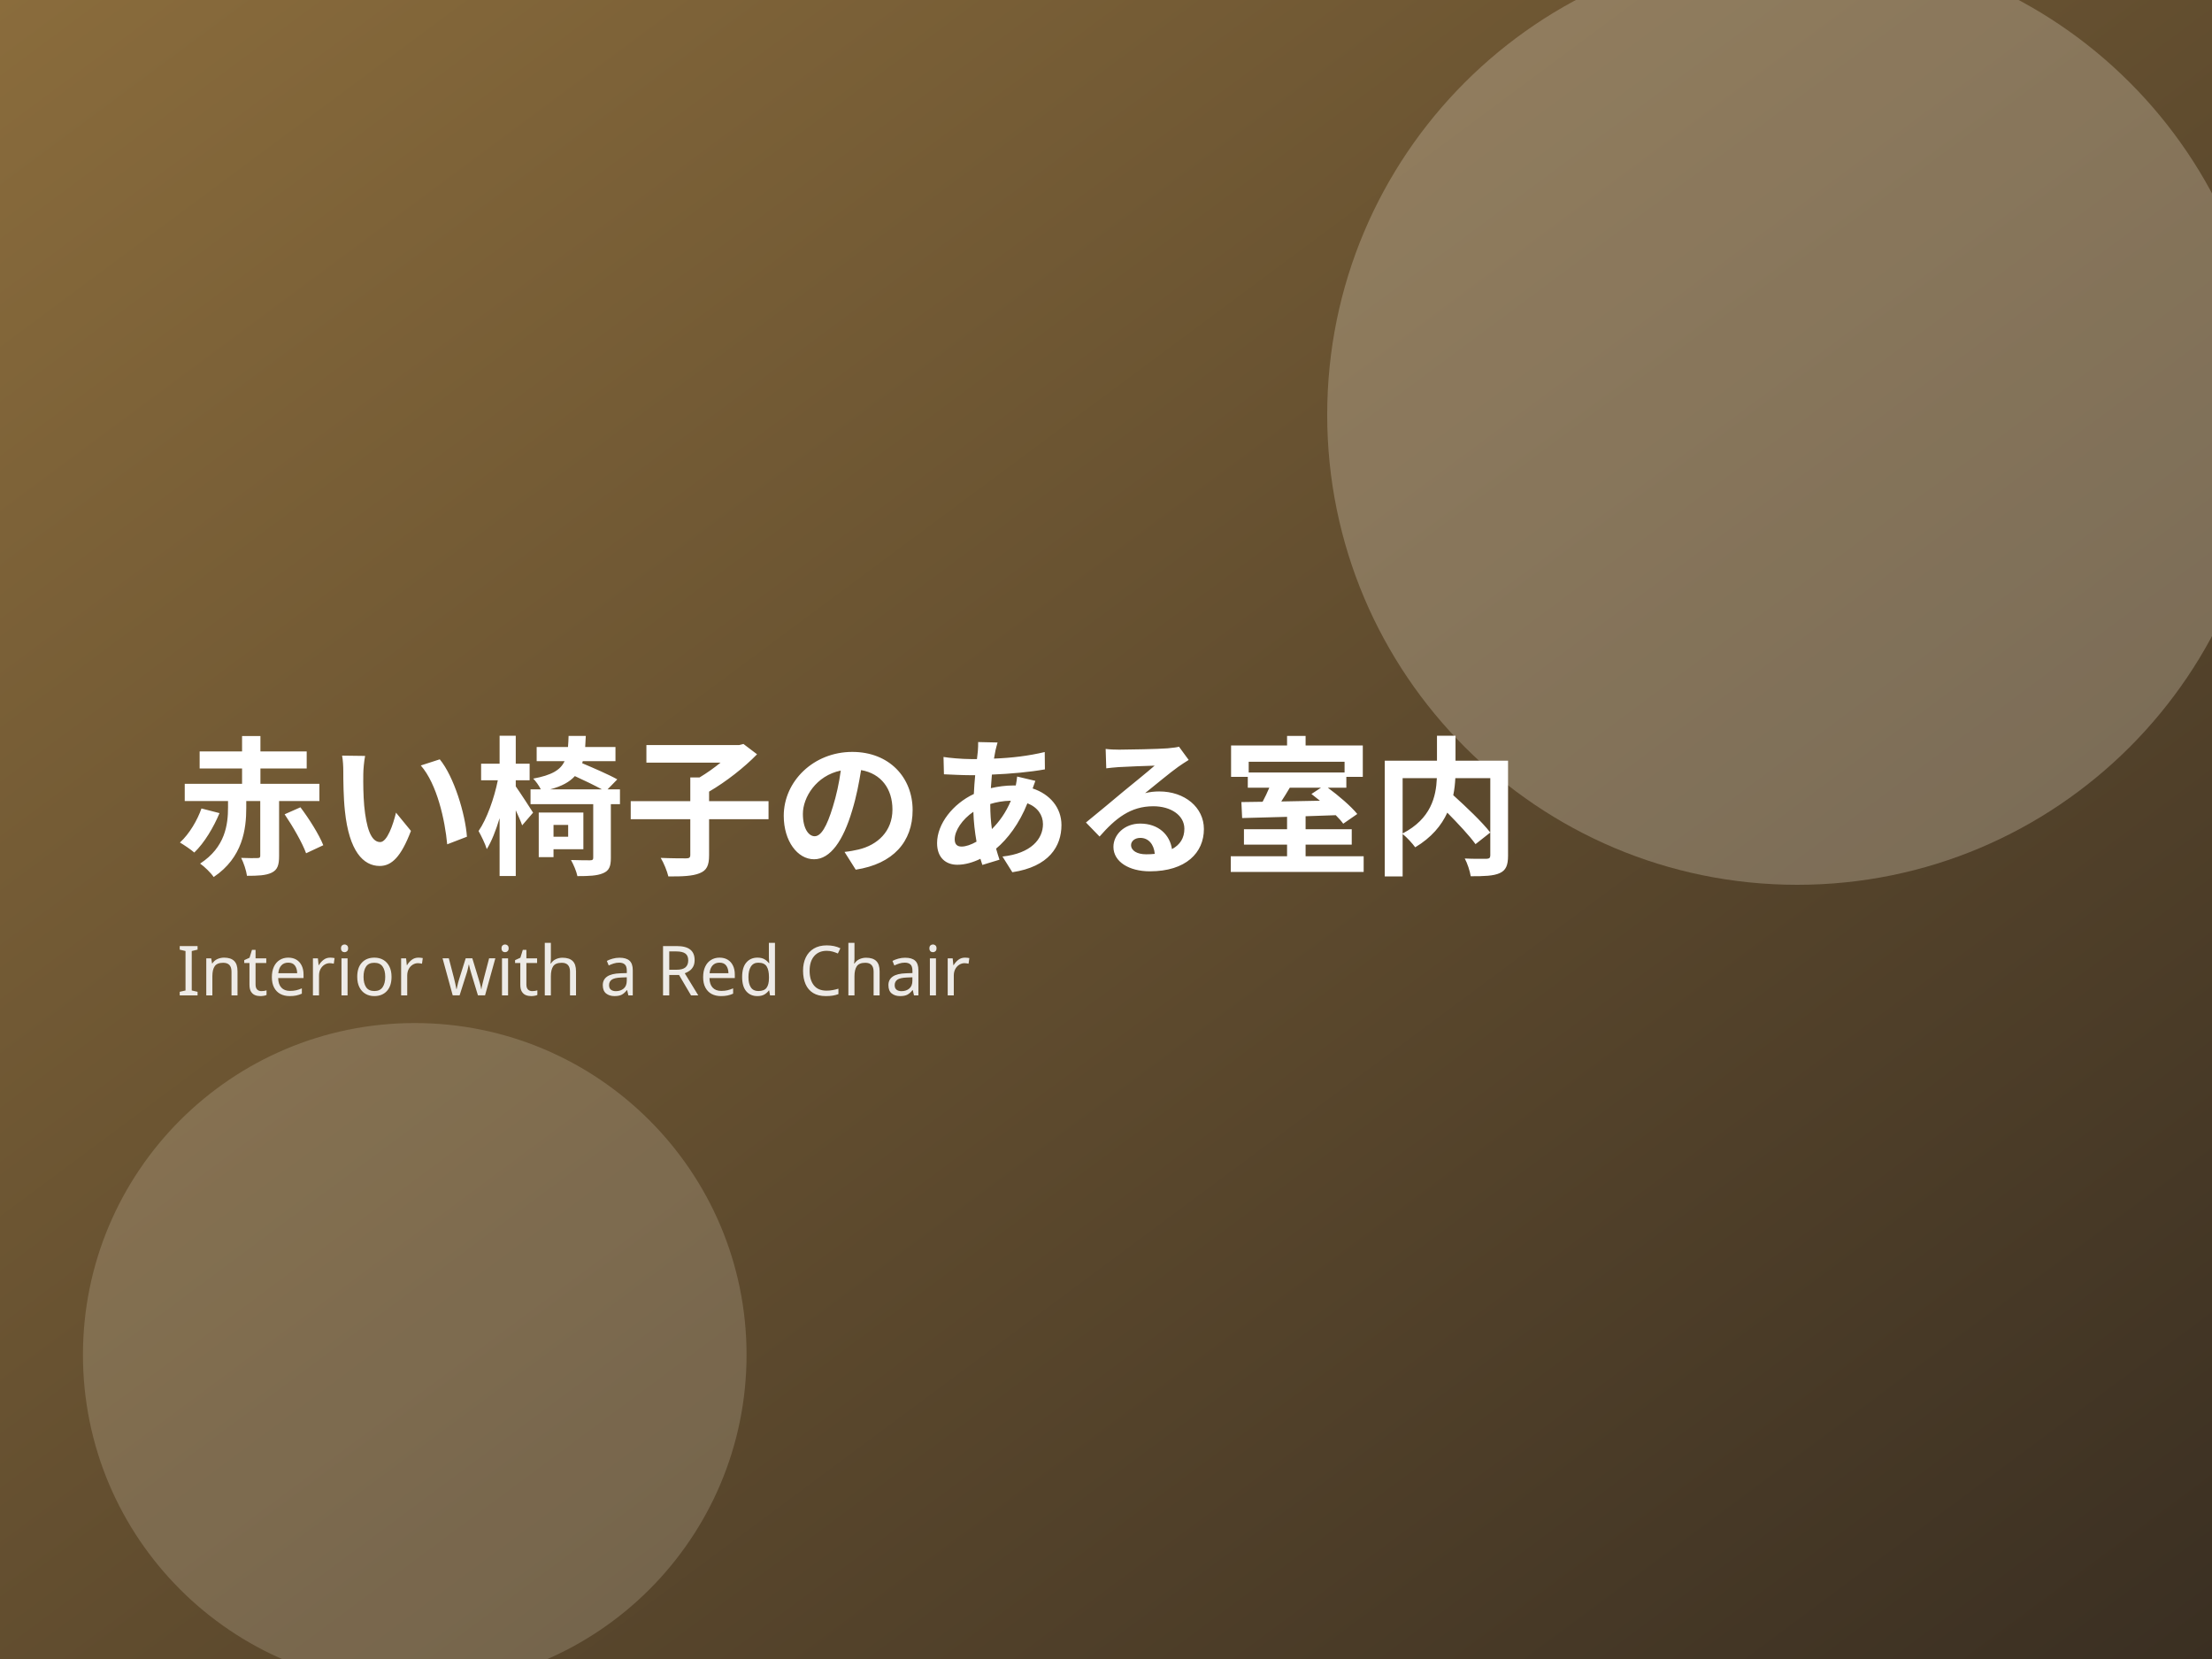
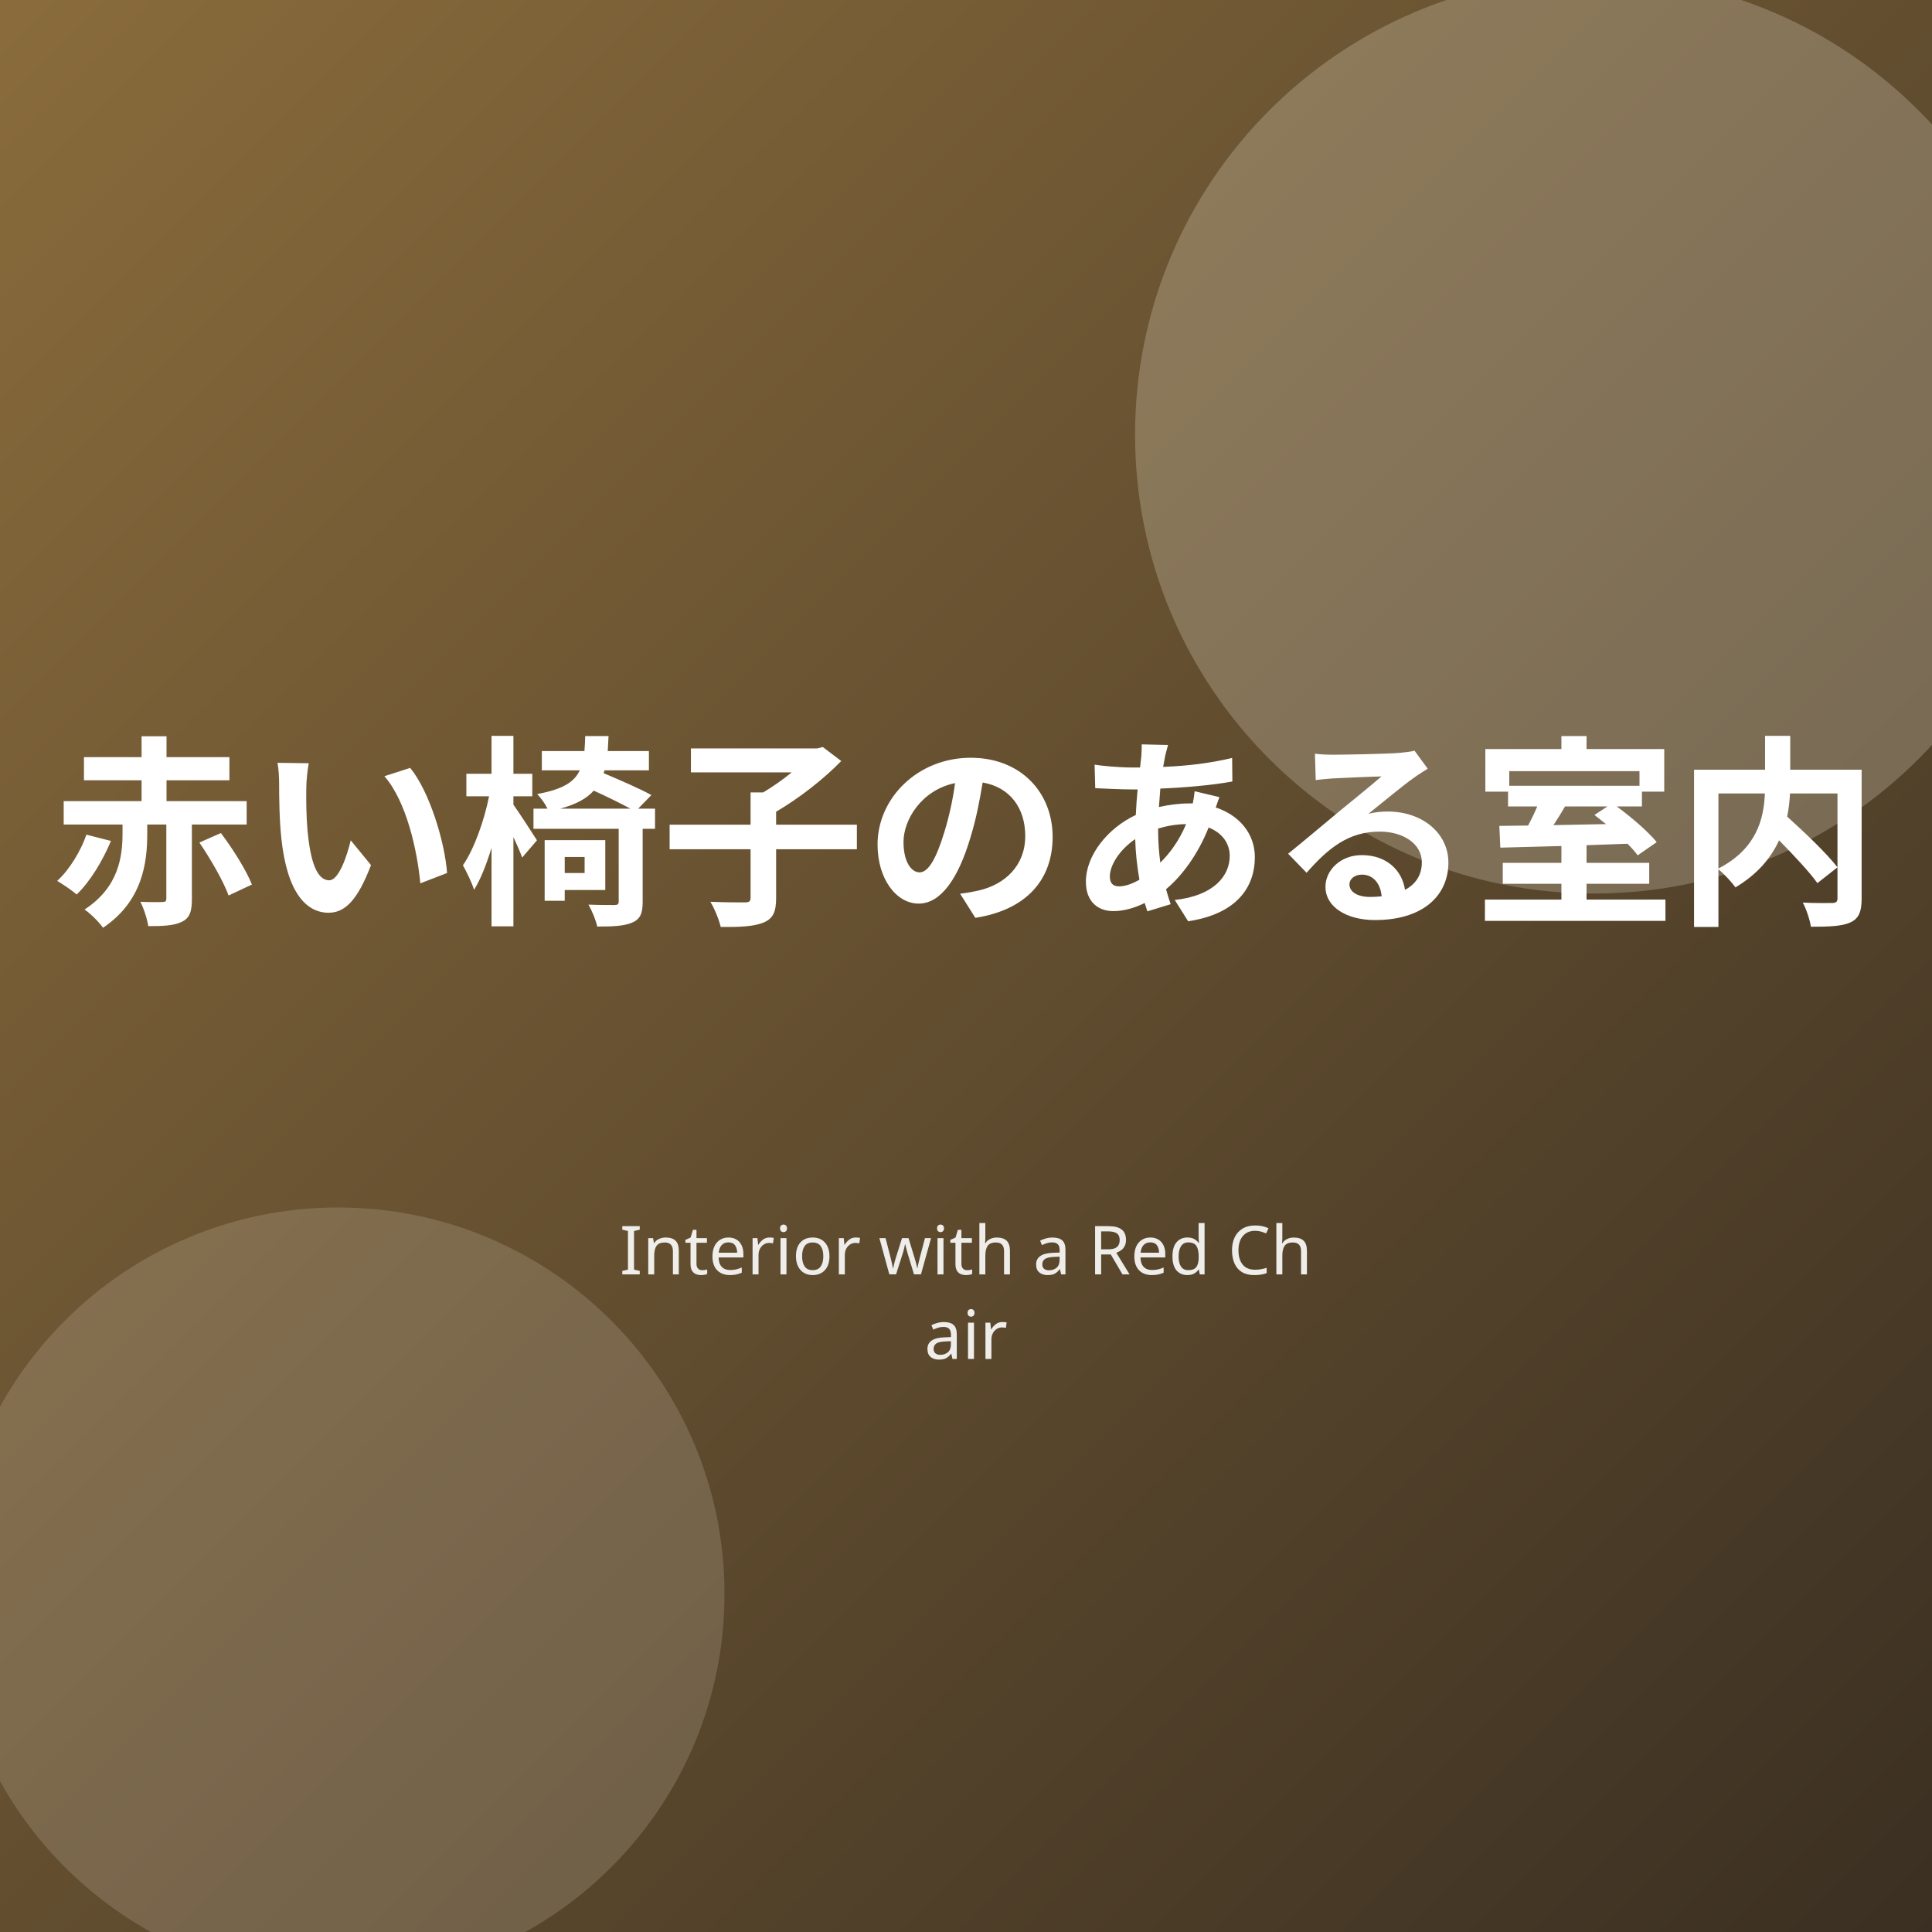
- <svg xmlns="http://www.w3.org/2000/svg" viewBox="0 0 800 600">
+ <svg xmlns="http://www.w3.org/2000/svg" viewBox="0 0 800 800">
  <defs>
    <linearGradient id="g" x1="0" y1="0" x2="1" y2="1">
      <stop offset="0" stop-color="#8a6c3c" />
      <stop offset="1" stop-color="#3a2f22" />
    </linearGradient>
  </defs>
-   <rect width="800" height="600" fill="url(#g)" />
-   <circle cx="650" cy="150" r="170" fill="#e9dfcd" opacity="0.28" />
-   <circle cx="150" cy="490" r="120" fill="#e9dfcd" opacity="0.20" />
-   <text x="64" y="312" font-family="sans-serif" font-size="54" font-weight="700" fill="#ffffff">赤い椅子のある室内</text>
-   <text x="64" y="360" font-family="sans-serif" font-size="25" fill="#ffffff" opacity="0.88">Interior with a Red Chair</text>
+   <rect width="800" height="800" fill="url(#g)" />
+   <circle cx="660" cy="180" r="190" fill="#e9dfcd" opacity="0.26" />
+   <circle cx="140" cy="660" r="160" fill="#e9dfcd" opacity="0.18" />
+   <text x="400" y="376.1" font-family="sans-serif" font-size="84" font-weight="700" fill="#ffffff" text-anchor="middle">赤い椅子のある室内</text>
+   <text x="400" y="527.7" font-family="sans-serif" font-size="28" fill="#ffffff" opacity="0.9" text-anchor="middle">Interior with a Red Ch</text>
+   <text x="400" y="562.7" font-family="sans-serif" font-size="28" fill="#ffffff" opacity="0.9" text-anchor="middle">air</text>
</svg>
